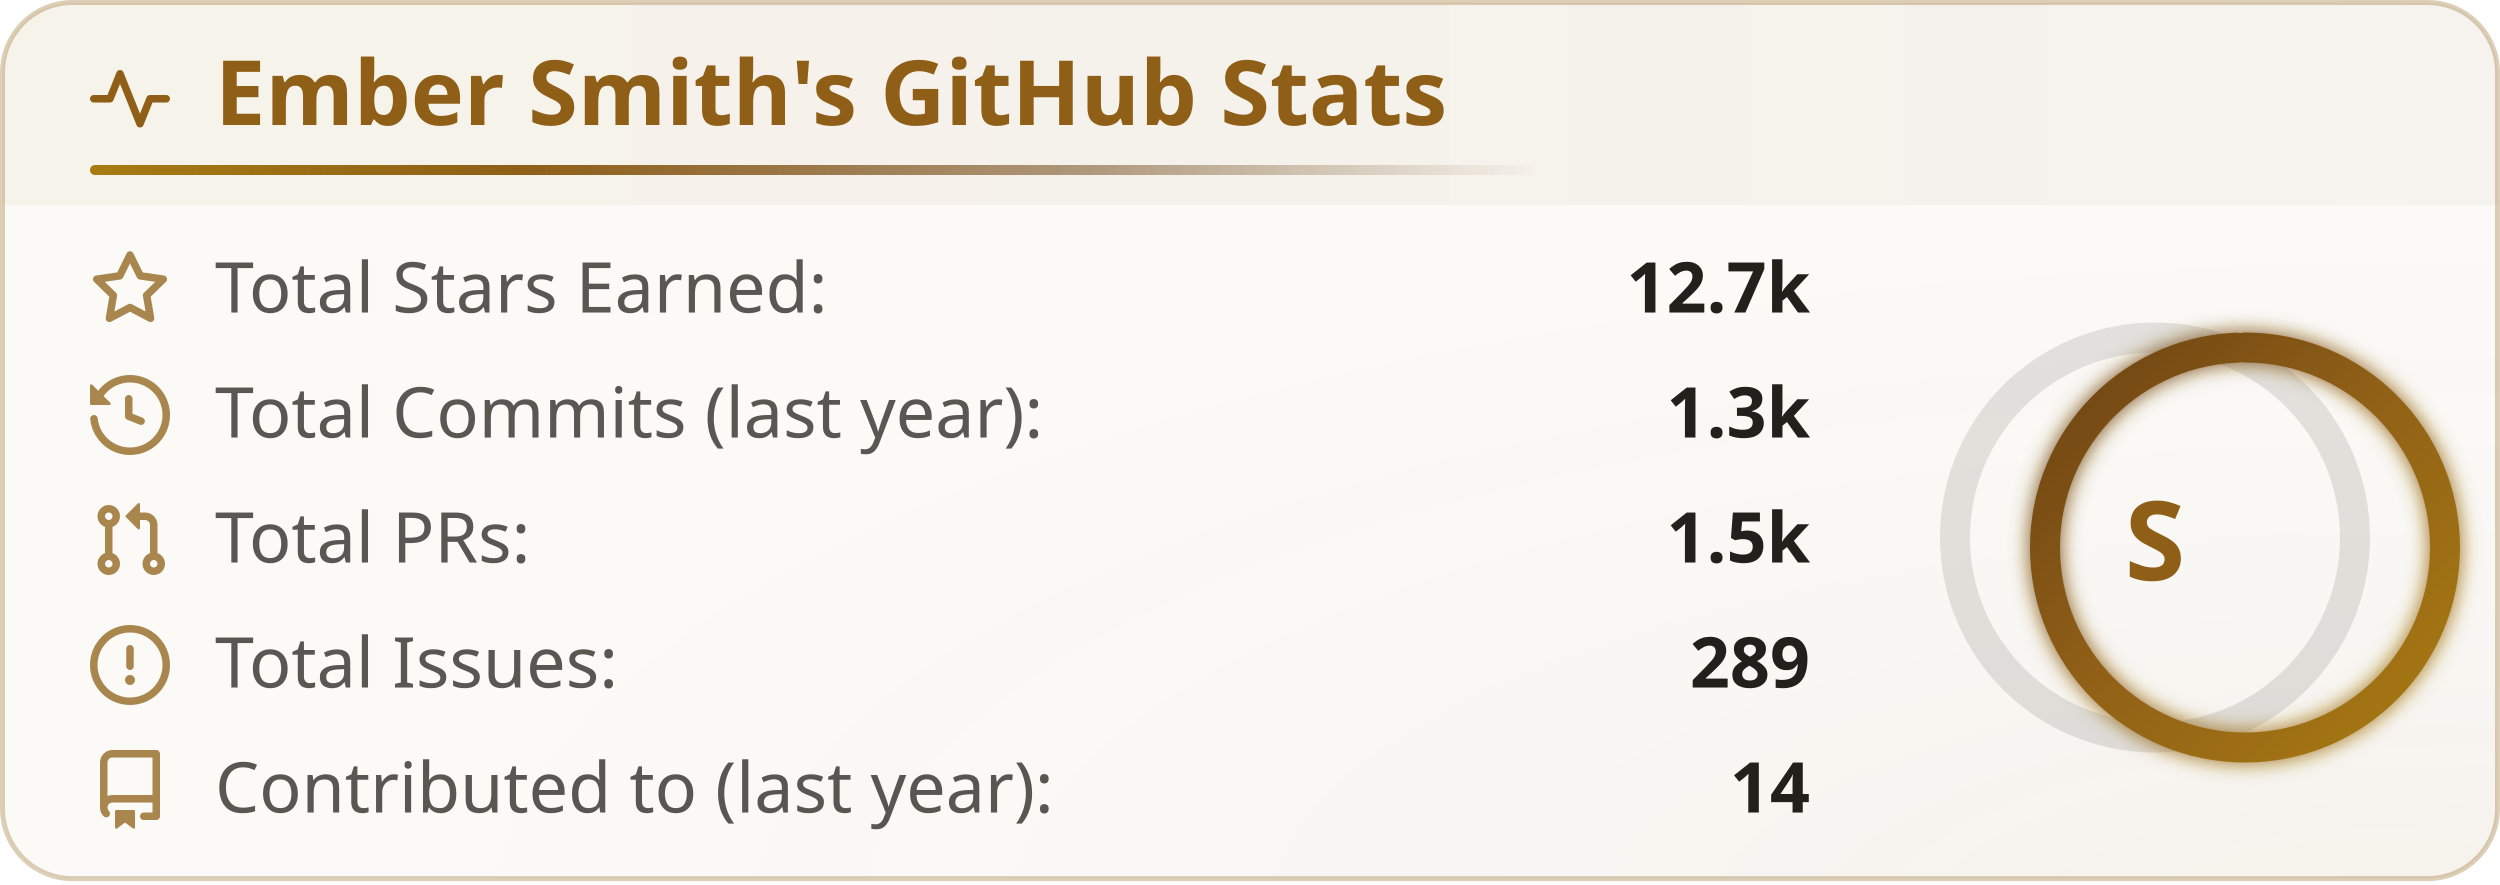
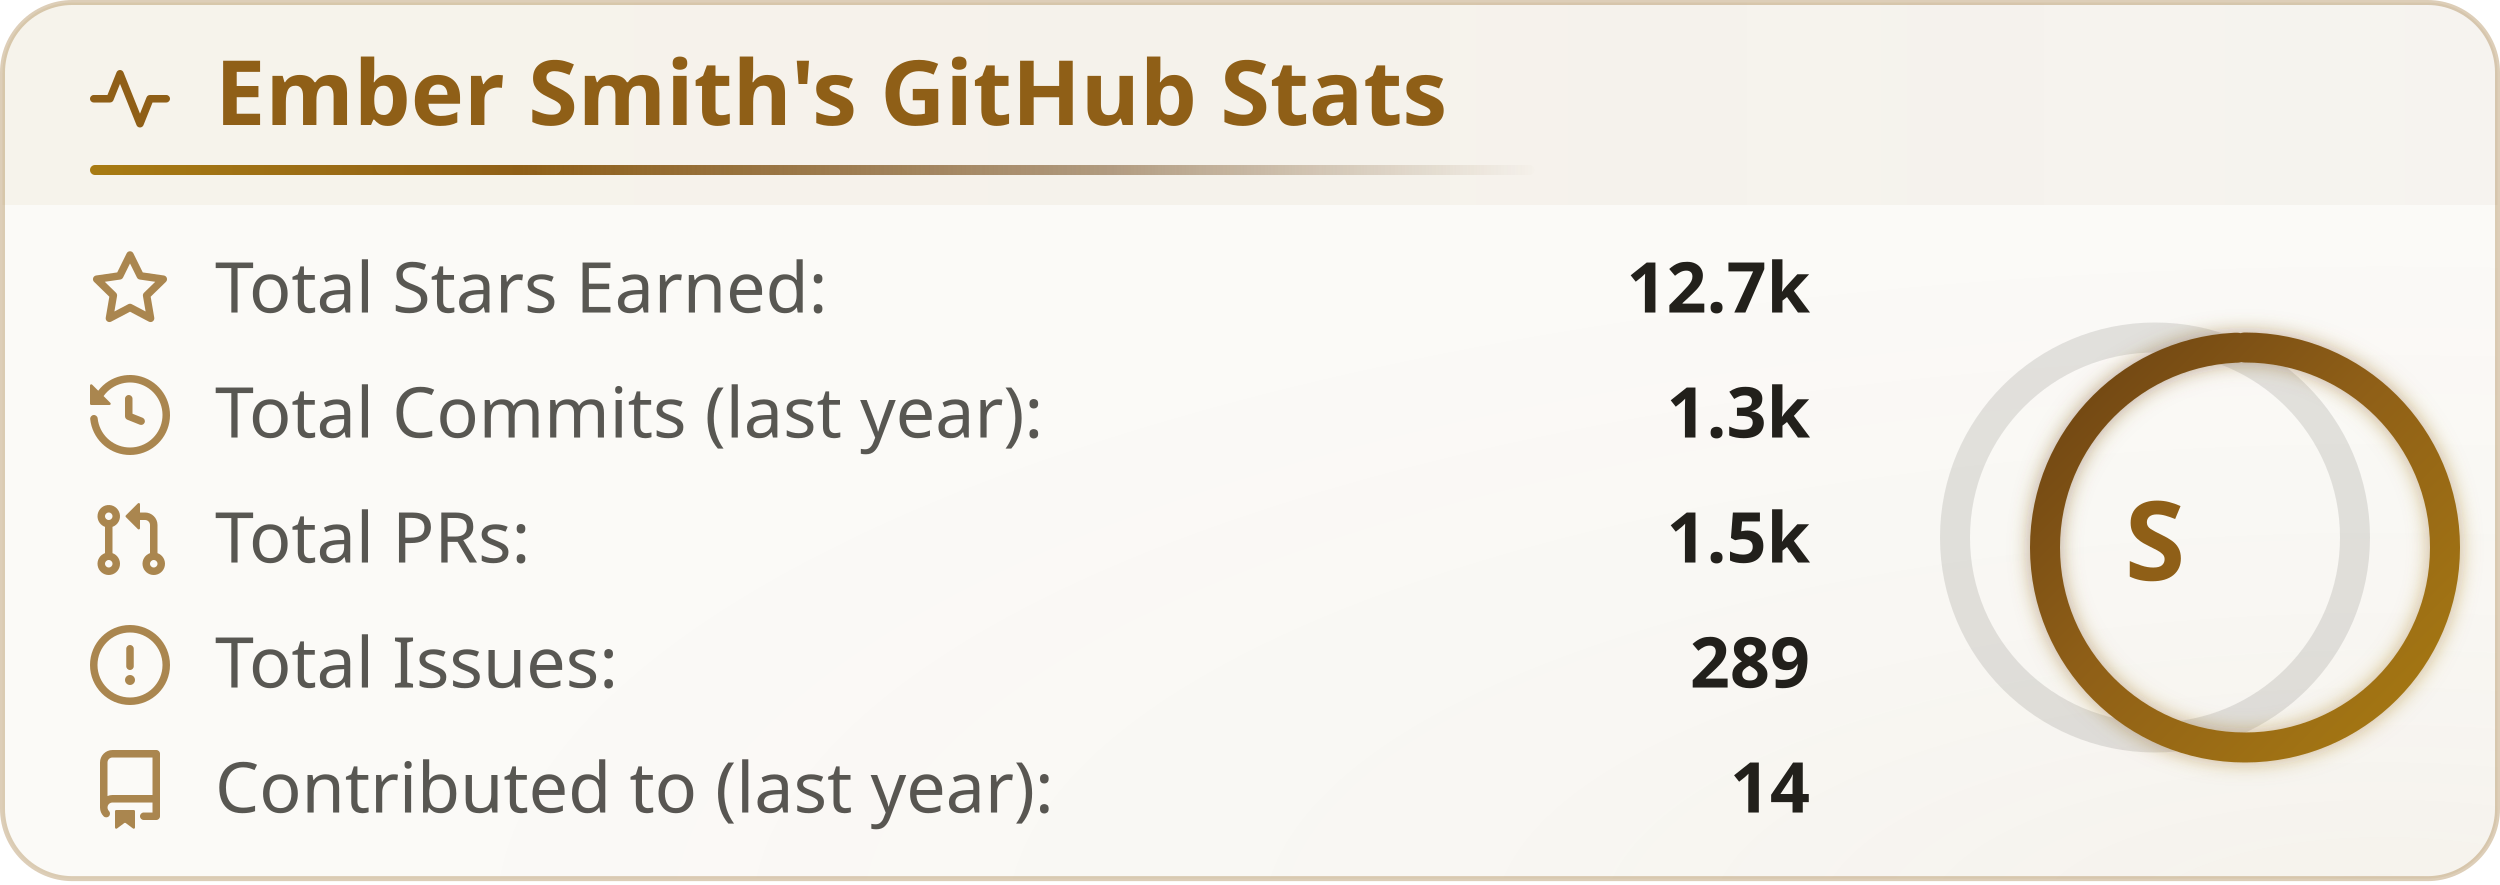
<svg xmlns="http://www.w3.org/2000/svg" width="500" height="177" viewBox="0 0 500 177" fill="none" role="img" aria-labelledby="title-id desc-id">
  <style>
    .header {
      font: 600 18px 'Segoe UI', Ubuntu, "Helvetica Neue", Sans-Serif;
      fill: #8f5f17;
      animation: fadeInAnimation 0.8s ease-in-out backwards;
    }
    /* The icon reads against the title rather than with it, so it keeps its own color. */
    .title-icon {
      fill: #8f5f17;
      animation: fadeInAnimation 0.8s ease-in-out backwards;
    }
    .title-accent {
      transform-box: fill-box;
      transform-origin: left center;
      animation: trailAnimation 0.9s cubic-bezier(0.2, 0.7, 0.2, 1) 0.2s backwards;
    }
    @supports(-moz-appearance: auto) {
      /* Selector detects Firefox */
      .header {
        font-size: 15.5px;
      }
    }
    .stat {
      font: 400 14px 'Segoe UI', Ubuntu, "Helvetica Neue", Sans-Serif;
      fill: #22201b;
      font-variant-numeric: tabular-nums;
    }
    @supports(-moz-appearance: auto) {
      /* Selector detects Firefox */
      .stat {
        font-size: 12px;
      }
    }
    .stagger {
      animation: fadeInAnimation 0.3s ease-in-out backwards;
    }
    .rank-text {
      font: 700 22px 'Segoe UI', Ubuntu, "Helvetica Neue", Sans-Serif;
      fill: #8f5f17;
      transform: translate(-5px, 5px);
      animation: scaleInAnimation 0.3s ease-in-out backwards;
    }
    .rank-percentile-header {
      font-size: 14px;
    }
    .rank-percentile-text {
      font-size: 16px;
    }
    /* Labels recede so that the values read first. */
    .not_bold {
      font-weight: 400;
      opacity: 0.75;
    }
    .bold {
      font-weight: 600;
    }
    .icon {
      fill: #8f5f17;
      opacity: 0.75;
      display: block;
    }
    .rank-circle-rim {
      stroke: #22201b;
      fill: none;
      stroke-width: 6;
      opacity: 0.12;
    }
    .rank-circle {
      stroke: url(#heat-ring);
      stroke-dasharray: 251.327;
      fill: none;
      stroke-width: 6;
      stroke-linecap: round;
      opacity: 1;
      transform-origin: -10px 8px;
      transform: rotate(-90deg);
      stroke-dashoffset: 1.612;
      animation: rankAnimation 0.8s backwards ease-in-out;
    }
    @keyframes rankAnimation {
      from {
        stroke-dashoffset: 251.327;
      }
      to {
        stroke-dashoffset: 1.612;
      }
    }
    /* A spark burns out at the top of its rise, so its resting frame is unlit. */
    .spark {
      fill: #a87b12;
      opacity: 0;
      animation: sparkAnimation 3.4s ease-out 3 backwards;
    }
    @keyframes sparkAnimation {
      0% {
        opacity: 0;
        transform: translateY(0);
      }
      15% {
        opacity: 1;
      }
      100% {
        opacity: 0;
        transform: translateY(-56px);
      }
    }
    @media (prefers-color-scheme: dark) {
      .heat-0 {
        stop-color: #f5e6b8;
      }
      .heat-1 {
        stop-color: #d4a44c;
      }
      .heat-2 {
        stop-color: #a8742a;
      }
      .glow-core {
        stop-color: #d4a44c;
        stop-opacity: 0.13;
      }
      .glow-edge {
        stop-color: #a8742a;
        stop-opacity: 0.046;
      }
      .band-0 {
        stop-color: #f5e6b8;
        stop-opacity: 0.08;
      }
      .band-1 {
        stop-color: #d4a44c;
        stop-opacity: 0.08;
      }
      .band-2 {
        stop-color: #a8742a;
        stop-opacity: 0.056;
      }
      .header {
        fill: #d4a44c;
      }
      .title-icon {
        fill: #d4a44c;
      }
      .card-bg {
        fill: #121110;
        stroke: #d4a44c4d;
      }
      .stat {
        fill: #f2efe8;
      }
      .rank-text {
        fill: #d4a44c;
      }
      .icon {
        fill: #d4a44c;
      }
      .rank-circle-rim {
        stroke: #f2efe8;
      }
      .spark {
        fill: #f5e6b8;
      }
    }
    /* Animations */
    @keyframes scaleInAnimation {
      from {
        transform: translate(-5px, 5px) scale(0);
      }
      to {
        transform: translate(-5px, 5px) scale(1);
      }
    }
    @keyframes fadeInAnimation {
      from {
        opacity: 0;
      }
      to {
        opacity: 1;
      }
    }
    @keyframes trailAnimation {
      from {
        transform: scaleX(0);
      }
    }
    @media (prefers-reduced-motion: reduce) {
      * {
        animation-duration: 0s !important;
        animation-delay: 0s !important;
      }
    }
  </style>
  <defs>
    <linearGradient id="heat" x1="0" y1="0" x2="1" y2="0">
      <stop offset="0" class="heat-0" stop-color="#a87b12" />
      <stop offset="0.55" class="heat-1" stop-color="#8f5f17" />
      <stop offset="1" class="heat-2" stop-color="#6b4212" />
    </linearGradient>
    <linearGradient id="heat-ring" x1="0" y1="1" x2="1" y2="0">
      <stop offset="0" class="heat-0" stop-color="#a87b12" />
      <stop offset="0.55" class="heat-1" stop-color="#8f5f17" />
      <stop offset="1" class="heat-2" stop-color="#6b4212" />
    </linearGradient>
    <linearGradient id="heat-trail" x1="0" y1="0" x2="1" y2="0">
      <stop offset="0" class="heat-0" stop-color="#a87b12" />
      <stop offset="0.3" class="heat-1" stop-color="#8f5f17" />
      <stop offset="0.7" class="heat-2" stop-color="#6b4212" stop-opacity="0.5" />
      <stop offset="1" class="heat-2" stop-color="#6b4212" stop-opacity="0" />
    </linearGradient>
    <linearGradient id="heat-band" x1="0" y1="0" x2="1" y2="0">
      <stop offset="0" class="band-0" stop-color="#a87b12" stop-opacity="0.05" />
      <stop offset="0.55" class="band-1" stop-color="#8f5f17" stop-opacity="0.05" />
      <stop offset="1" class="band-2" stop-color="#6b4212" stop-opacity="0.035" />
    </linearGradient>
    <radialGradient id="heat-glow" cx="0.95" cy="1.05" r="0.8">
      <stop offset="0" class="glow-core" stop-color="#8f5f17" stop-opacity="0.05" />
      <stop offset="0.45" class="glow-edge" stop-color="#6b4212" stop-opacity="0.017" />
      <stop offset="1" class="heat-2" stop-color="#6b4212" stop-opacity="0" />
    </radialGradient>
    <filter id="heat-bloom" x="-50%" y="-50%" width="200%" height="200%">
      <feGaussianBlur stdDeviation="2" />
+       <feComponentTransfer>
+         <feFuncA type="linear" slope="0.5" />
+       </feComponentTransfer>
    </filter>
  </defs>
  <rect data-testid="card-bg" class="card-bg" x="0.5" y="0.5" rx="14" height="99%" width="499" stroke="#8f5f174d" fill="#fbfaf7" stroke-opacity="1" />
  <rect data-testid="card-glow" x="0.5" y="0.5" rx="14" height="99%" width="499" fill="url(#heat-glow)" />
  <path data-testid="title-band" d="M0.5 14.5a14 14 0 0 1 14 -14h471a14 14 0 0 1 14 14v26.5h-499z" fill="url(#heat-band)" />
  <g data-testid="card-title" transform="translate(18, 25)">
    <g>
      <svg class="title-icon" x="0" y="-13" viewBox="0 0 16 16" version="1.1" width="16" height="16">
        <path d="M6 2c.306 0 .582.187.696.471L10 10.731l1.304-3.26A.751.751 0 0 1 12 7h3.25a.75.75 0 0 1 0 1.5h-2.742l-1.812 4.529a.751.751 0 0 1-1.392 0L6 4.769l-1.304 3.26A.751.751 0 0 1 4 8.5H.75a.75.75 0 0 1 0-1.5h2.742l1.812-4.529A.751.751 0 0 1 6 2Z" />
      </svg>
    </g>
    <g transform="translate(25, 0)">
      <text x="0" y="0" class="header" data-testid="header">Ember Smith's GitHub Stats</text>
    </g>
    <rect data-testid="title-accent" class="title-accent" x="0" y="8" width="288.9" height="2" rx="1" fill="url(#heat-trail)" />
  </g>
  <g data-testid="main-card-body" transform="translate(0, 50)">
    <g data-testid="rank-circle" transform="translate(441, 49.5)">
      <circle class="rank-circle-rim" cx="-10" cy="8" r="40" />
      <circle data-testid="rank-glow" class="rank-circle" cx="-10" cy="8" r="40" filter="url(#heat-bloom)" />
      <circle data-testid="rank-ring" class="rank-circle" cx="-10" cy="8" r="40" />
      <g class="rank-text">
        <text x="-5" alignment-baseline="central" dominant-baseline="central" text-anchor="middle" y="3" data-testid="level-rank-icon">S</text>
      </g>
      <circle class="spark" cx="-36" cy="42" r="1.7" style="animation-delay: 0s" />
      <circle class="spark" cx="-20" cy="48" r="1.7" style="animation-delay: 1.1s" />
      <circle class="spark" cx="-6" cy="44" r="1.7" style="animation-delay: 2.2s" />
      <circle class="spark" cx="8" cy="50" r="1.7" style="animation-delay: 0.6s" />
      <circle class="spark" cx="20" cy="40" r="1.7" style="animation-delay: 1.7s" />
    </g>
    <svg x="0" y="0">
      <g>
        <g class="stagger" style="animation-delay: 120ms" transform="translate(18, 0)">
          <svg data-testid="icon" class="icon" viewBox="0 0 16 16" version="1.1" width="16" height="16">
            <path fill-rule="evenodd" d="M8 .25a.75.75 0 01.673.418l1.882 3.815 4.21.612a.75.75 0 01.416 1.279l-3.046 2.97.719 4.192a.75.75 0 01-1.088.791L8 12.347l-3.766 1.98a.75.75 0 01-1.088-.79l.72-4.194L.818 6.374a.75.75 0 01.416-1.28l4.21-.611L7.327.668A.75.75 0 018 .25zm0 2.445L6.615 5.5a.75.75 0 01-.564.41l-3.097.45 2.24 2.184a.75.75 0 01.216.664l-.528 3.084 2.769-1.456a.75.75 0 01.698 0l2.77 1.456-.53-3.084a.75.75 0 01.216-.664l2.24-2.183-3.096-.45a.75.75 0 01-.564-.41L8 2.694v.001z" />
          </svg>
          <text class="stat not_bold" x="25" y="12.5">Total Stars Earned:</text>
          <text class="stat bold" x="344" text-anchor="end" y="12.5" data-testid="stars">12.7k</text>
        </g>
      </g>
      <g transform="translate(0, 25)">
        <g class="stagger" style="animation-delay: 160ms" transform="translate(18, 0)">
          <svg data-testid="icon" class="icon" viewBox="0 0 16 16" version="1.1" width="16" height="16">
            <path fill-rule="evenodd" d="M1.643 3.143L.427 1.927A.25.25 0 000 2.104V5.75c0 .138.112.25.25.25h3.646a.25.25 0 00.177-.427L2.715 4.215a6.5 6.5 0 11-1.18 4.458.75.75 0 10-1.493.154 8.001 8.001 0 101.6-5.684zM7.75 4a.75.75 0 01.75.75v2.992l2.028.812a.75.75 0 01-.557 1.392l-2.5-1A.75.75 0 017 8.25v-3.5A.75.75 0 017.75 4z" />
          </svg>
          <text class="stat not_bold" x="25" y="12.5">Total Commits (last year):</text>
          <text class="stat bold" x="344" text-anchor="end" y="12.5" data-testid="commits">1.3k</text>
        </g>
      </g>
      <g transform="translate(0, 50)">
        <g class="stagger" style="animation-delay: 200ms" transform="translate(18, 0)">
          <svg data-testid="icon" class="icon" viewBox="0 0 16 16" version="1.1" width="16" height="16">
            <path fill-rule="evenodd" d="M7.177 3.073L9.573.677A.25.25 0 0110 .854v4.792a.25.25 0 01-.427.177L7.177 3.427a.25.25 0 010-.354zM3.75 2.5a.75.75 0 100 1.5.75.75 0 000-1.5zm-2.25.75a2.25 2.25 0 113 2.122v5.256a2.251 2.251 0 11-1.5 0V5.372A2.25 2.25 0 011.5 3.25zM11 2.5h-1V4h1a1 1 0 011 1v5.628a2.251 2.251 0 101.5 0V5A2.5 2.5 0 0011 2.5zm1 10.25a.75.75 0 111.5 0 .75.75 0 01-1.5 0zM3.75 12a.75.75 0 100 1.5.75.75 0 000-1.5z" />
          </svg>
          <text class="stat not_bold" x="25" y="12.5">Total PRs:</text>
          <text class="stat bold" x="344" text-anchor="end" y="12.5" data-testid="prs">1.5k</text>
        </g>
      </g>
      <g transform="translate(0, 75)">
        <g class="stagger" style="animation-delay: 240ms" transform="translate(18, 0)">
          <svg data-testid="icon" class="icon" viewBox="0 0 16 16" version="1.1" width="16" height="16">
            <path fill-rule="evenodd" d="M8 1.5a6.5 6.5 0 100 13 6.5 6.5 0 000-13zM0 8a8 8 0 1116 0A8 8 0 010 8zm9 3a1 1 0 11-2 0 1 1 0 012 0zm-.25-6.25a.75.75 0 00-1.5 0v3.5a.75.75 0 001.5 0v-3.5z" />
          </svg>
          <text class="stat not_bold" x="25" y="12.5">Total Issues:</text>
          <text class="stat bold" x="344" text-anchor="end" y="12.5" data-testid="issues">289</text>
        </g>
      </g>
      <g transform="translate(0, 100)">
        <g class="stagger" style="animation-delay: 280ms" transform="translate(18, 0)">
          <svg data-testid="icon" class="icon" viewBox="0 0 16 16" version="1.1" width="16" height="16">
            <path fill-rule="evenodd" d="M2 2.5A2.5 2.5 0 014.5 0h8.75a.75.75 0 01.75.75v12.5a.75.75 0 01-.75.75h-2.5a.75.75 0 110-1.5h1.75v-2h-8a1 1 0 00-.714 1.7.75.75 0 01-1.072 1.05A2.495 2.495 0 012 11.5v-9zm10.5-1V9h-8c-.356 0-.694.074-1 .208V2.5a1 1 0 011-1h8zM5 12.25v3.25a.25.25 0 00.4.2l1.45-1.087a.25.25 0 01.3 0L8.6 15.7a.25.25 0 00.4-.2v-3.25a.25.25 0 00-.25-.25h-3.5a.25.25 0 00-.25.25z" />
          </svg>
          <text class="stat not_bold" x="25" y="12.5">Contributed to (last year):</text>
          <text class="stat bold" x="344" text-anchor="end" y="12.5" data-testid="contributed_to">14</text>
        </g>
      </g>
    </svg>
  </g>
</svg>
